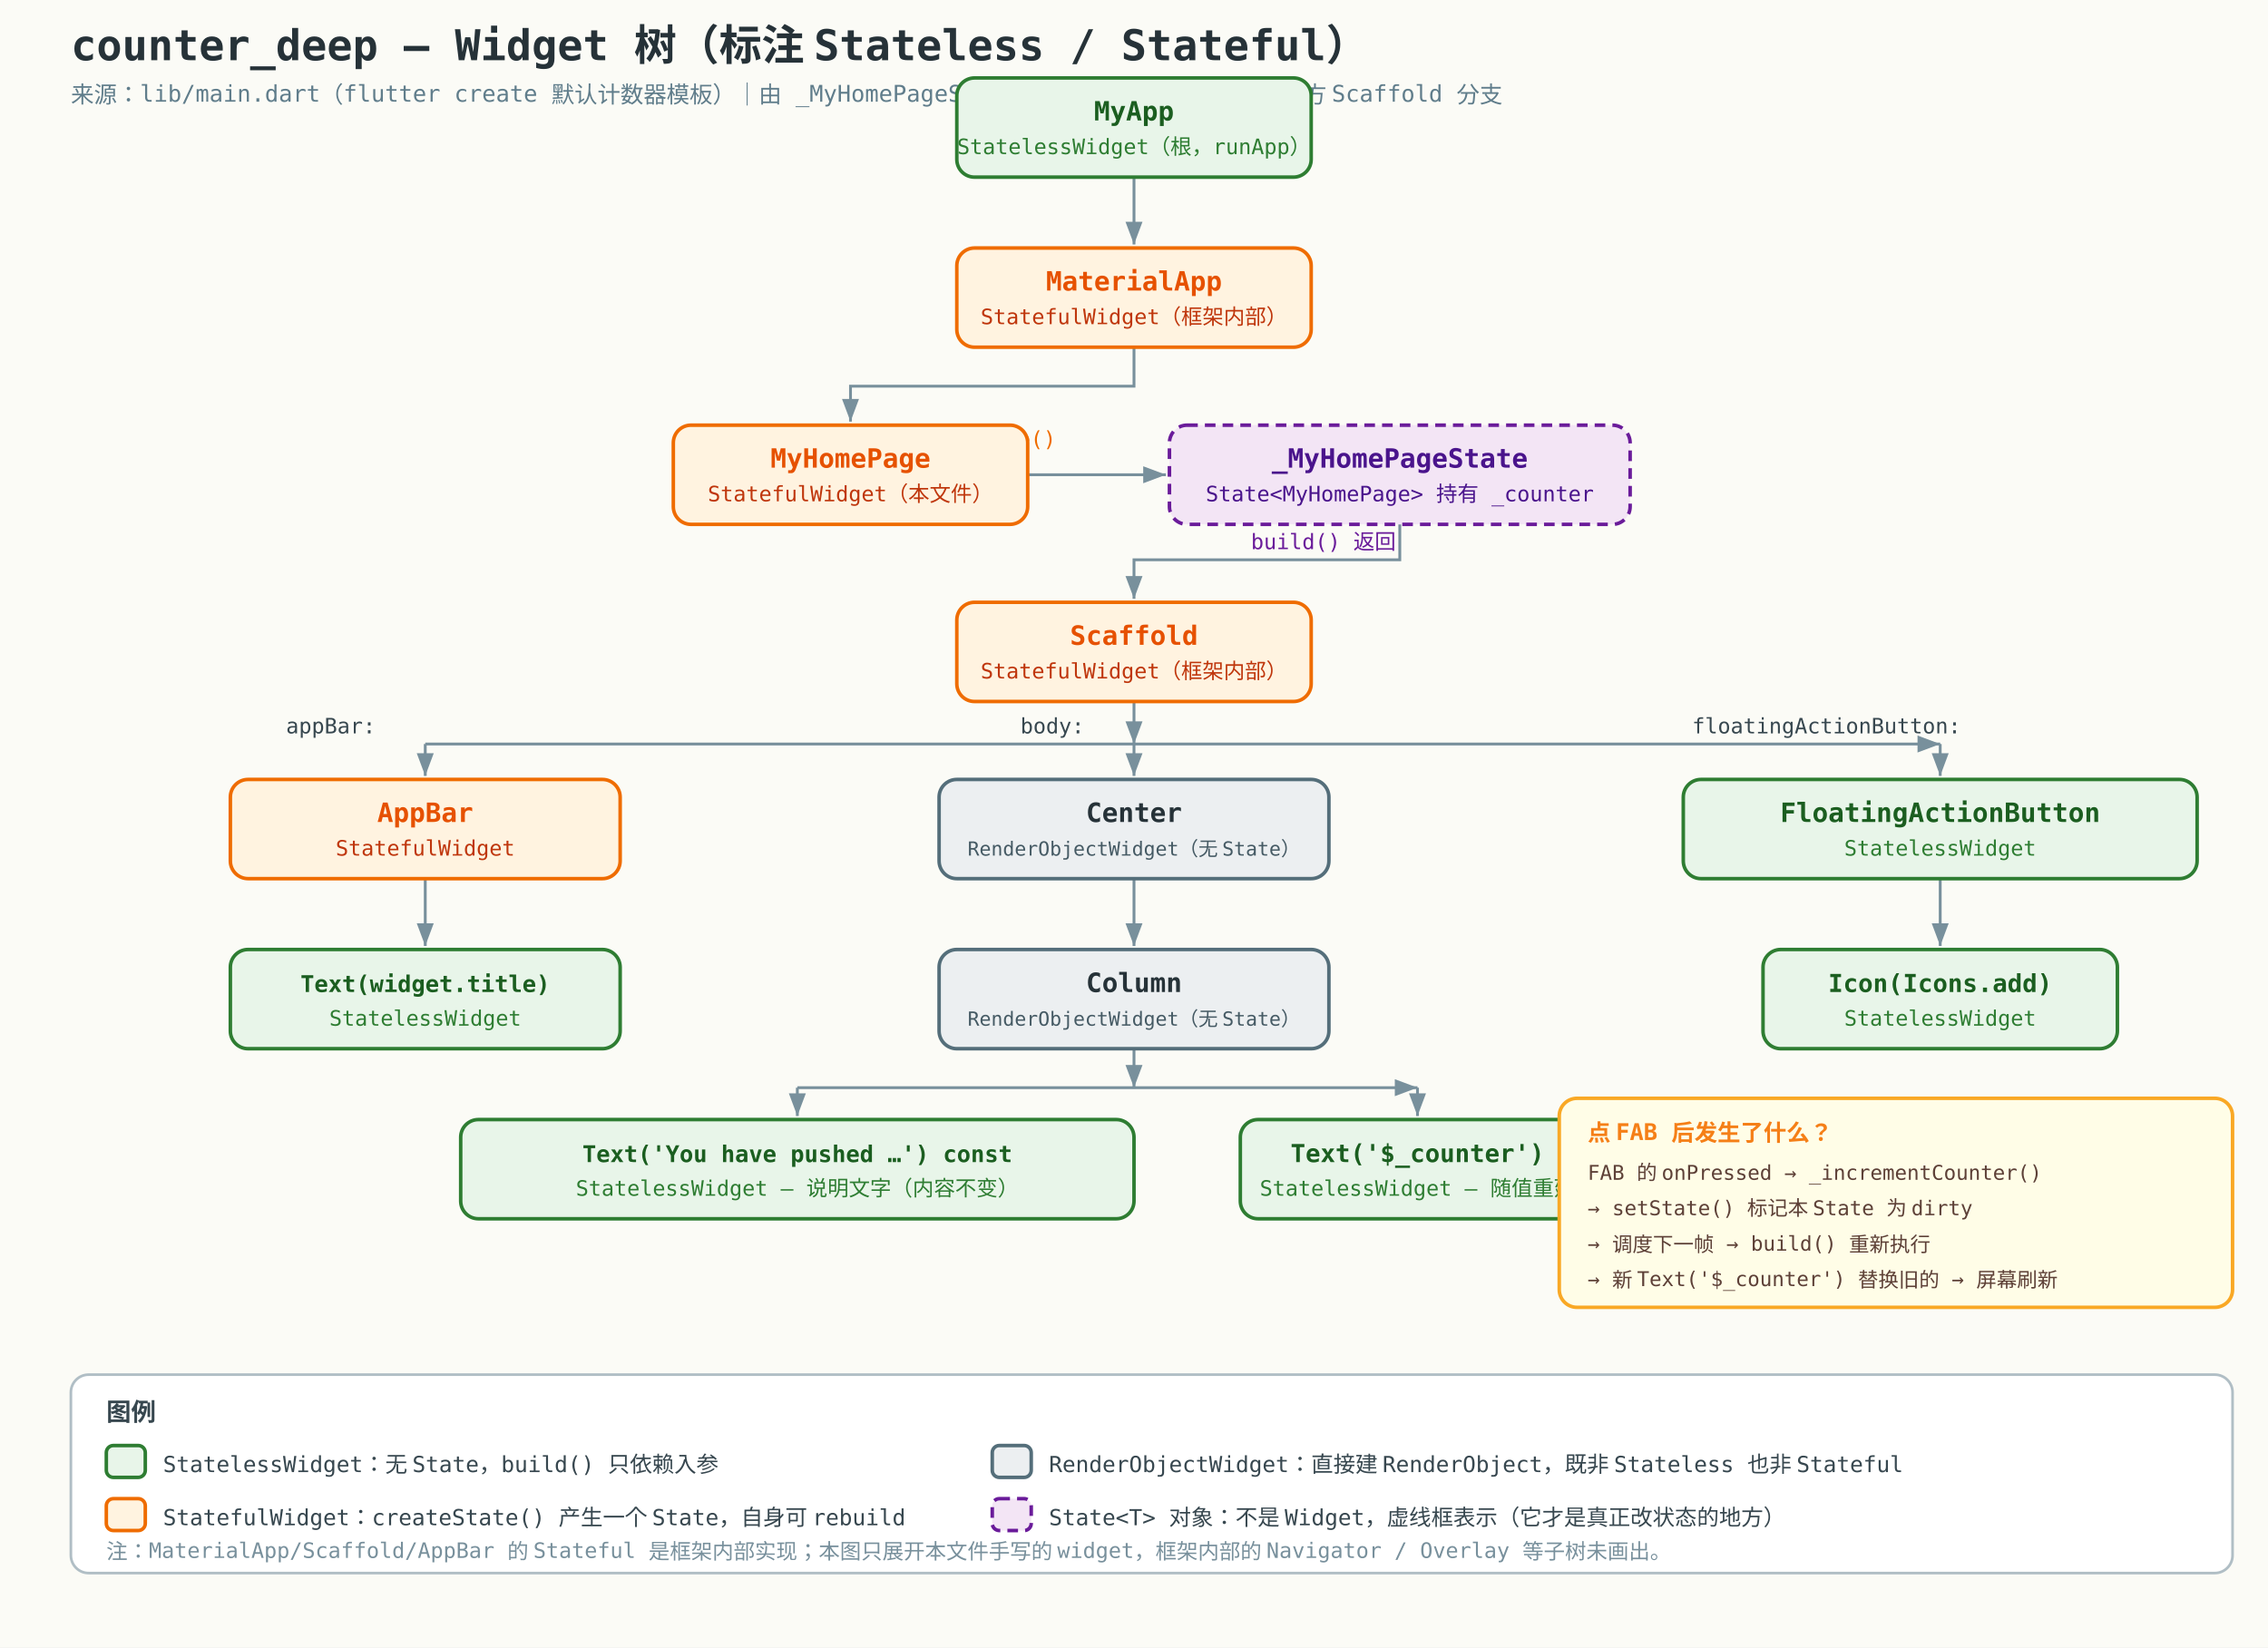
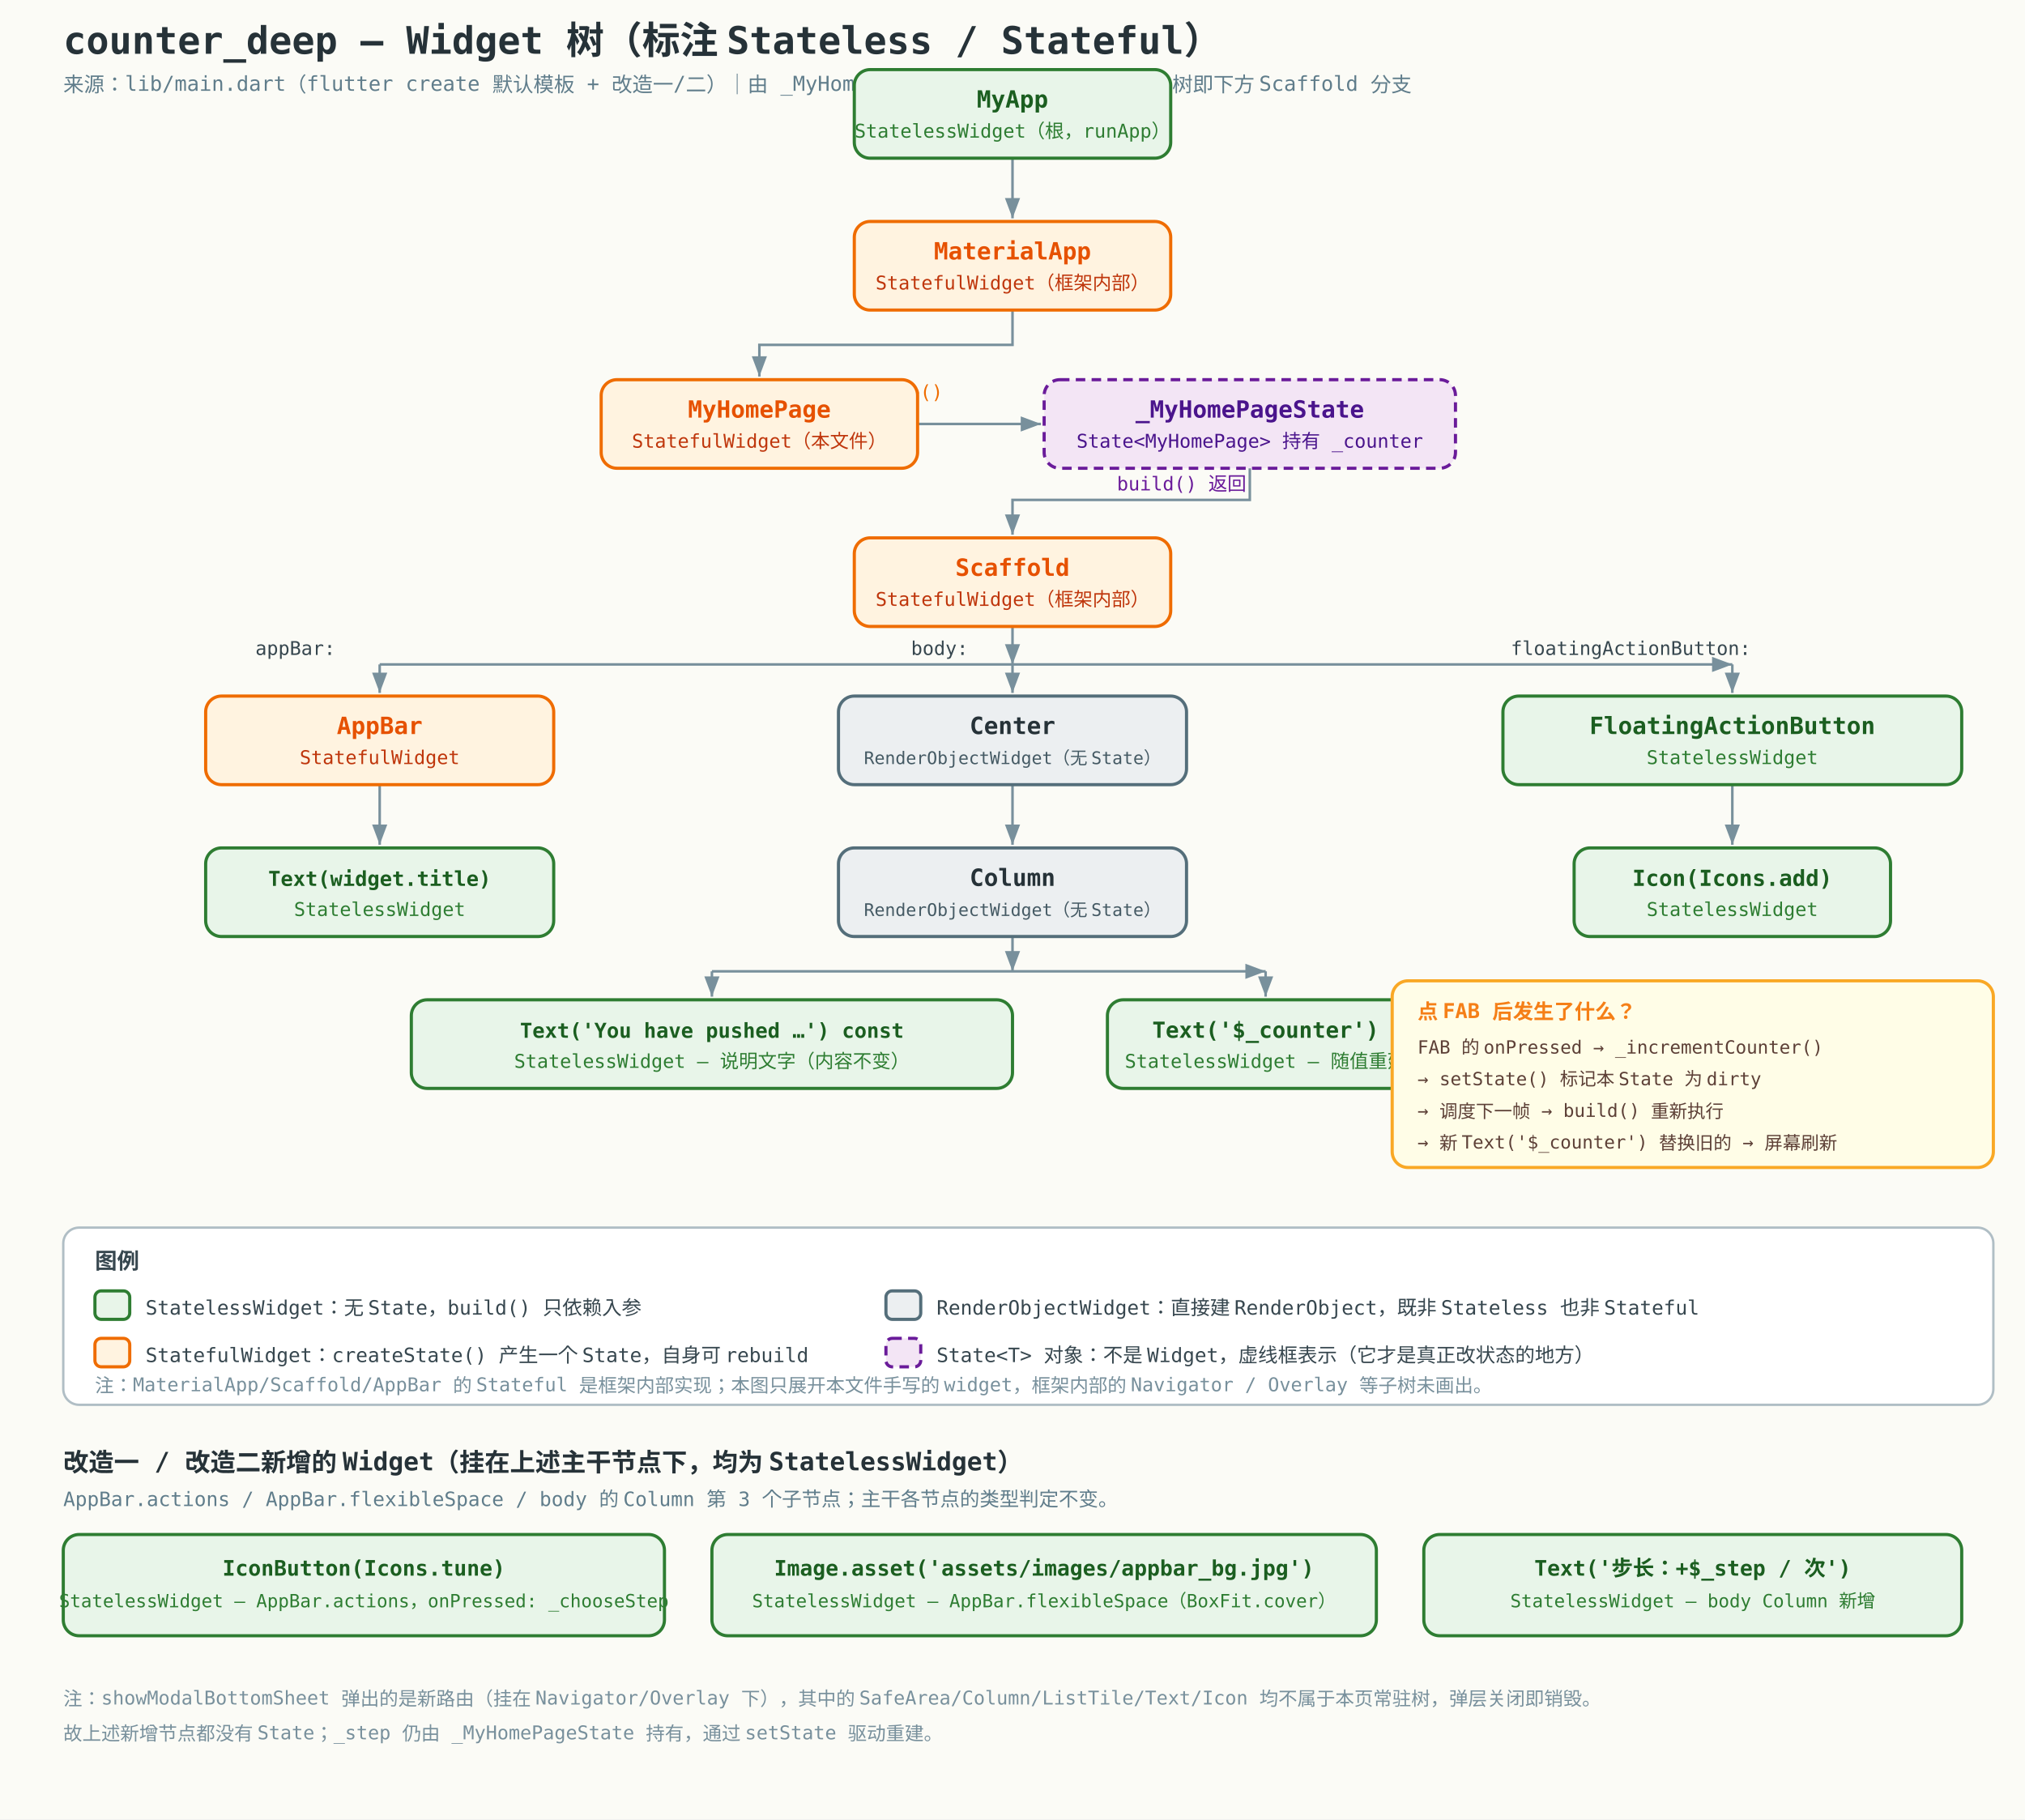
- <svg xmlns="http://www.w3.org/2000/svg" viewBox="0 0 1280 930" width="1280" height="930" font-family="Consolas, 'Microsoft YaHei', monospace">
+ <svg xmlns="http://www.w3.org/2000/svg" viewBox="0 0 1280 1150" width="1280" height="1150" font-family="Consolas, 'Microsoft YaHei', monospace">
  <defs>
    <marker id="arw" markerWidth="9" markerHeight="9" refX="8" refY="3" orient="auto" markerUnits="strokeWidth">
      <path d="M0,0 L8,3 L0,6 z" fill="#78909c" />
    </marker>
  </defs>
-   <rect x="0" y="0" width="1280" height="930" fill="#fbfbf6" />
+   <rect x="0" y="0" width="1280" height="1150" fill="#fbfbf6" />
  <text x="40" y="34" font-size="24" font-weight="bold" fill="#263238">counter_deep — Widget 树（标注 Stateless / Stateful）</text>
-   <text x="40" y="58" font-size="13" fill="#607d8b">来源：lib/main.dart（flutter create 默认计数器模板）｜由 _MyHomePageState.build() 返回的子树即下方 Scaffold 分支</text>
+   <text x="40" y="58" font-size="13" fill="#607d8b">来源：lib/main.dart（flutter create 默认模板 + 改造一/二）｜由 _MyHomePageState.build() 返回的子树即下方 Scaffold 分支</text>
  <g stroke="#78909c" stroke-width="1.6" fill="none" marker-end="url(#arw)">
    <path d="M640,100 L640,138" />
    <path d="M640,196 L640,218 L480,218 L480,238" />
    <path d="M580,268 L658,268" />
    <path d="M790,296 L790,316 L640,316 L640,338" />
    <path d="M640,396 L640,420" />
    <path d="M240,420 L1095,420" />
    <path d="M240,420 L240,438" />
    <path d="M640,420 L640,438" />
    <path d="M1095,420 L1095,438" />
    <path d="M240,496 L240,534" />
    <path d="M640,496 L640,534" />
    <path d="M1095,496 L1095,534" />
    <path d="M640,592 L640,614" />
    <path d="M450,614 L800,614" />
    <path d="M450,614 L450,630" />
    <path d="M800,614 L800,630" />
  </g>
  <text x="596" y="252" font-size="12" fill="#ef6c00" text-anchor="end">createState()</text>
  <text x="706" y="310" font-size="12" fill="#6a1b9a" text-anchor="start">build() 返回</text>
  <text x="212" y="414" font-size="12" fill="#37474f" text-anchor="end">appBar:</text>
  <text x="612" y="414" font-size="12" fill="#37474f" text-anchor="end">body:</text>
  <text x="955" y="414" font-size="12" fill="#37474f" text-anchor="start">floatingActionButton:</text>
  <g>
    <rect x="540" y="140" width="200" height="56" rx="10" fill="#fff3e0" stroke="#ef6c00" stroke-width="2" />
    <text x="640" y="164" font-size="15" font-weight="bold" fill="#e65100" text-anchor="middle">MaterialApp</text>
    <text x="640" y="183" font-size="12" fill="#bf360c" text-anchor="middle">StatefulWidget（框架内部）</text>
  </g>
  <g>
    <rect x="380" y="240" width="200" height="56" rx="10" fill="#fff3e0" stroke="#ef6c00" stroke-width="2" />
    <text x="480" y="264" font-size="15" font-weight="bold" fill="#e65100" text-anchor="middle">MyHomePage</text>
    <text x="480" y="283" font-size="12" fill="#bf360c" text-anchor="middle">StatefulWidget（本文件）</text>
  </g>
  <g>
    <rect x="540" y="340" width="200" height="56" rx="10" fill="#fff3e0" stroke="#ef6c00" stroke-width="2" />
    <text x="640" y="364" font-size="15" font-weight="bold" fill="#e65100" text-anchor="middle">Scaffold</text>
    <text x="640" y="383" font-size="12" fill="#bf360c" text-anchor="middle">StatefulWidget（框架内部）</text>
  </g>
  <g>
    <rect x="130" y="440" width="220" height="56" rx="10" fill="#fff3e0" stroke="#ef6c00" stroke-width="2" />
    <text x="240" y="464" font-size="15" font-weight="bold" fill="#e65100" text-anchor="middle">AppBar</text>
    <text x="240" y="483" font-size="12" fill="#bf360c" text-anchor="middle">StatefulWidget</text>
  </g>
  <g>
    <rect x="660" y="240" width="260" height="56" rx="10" fill="#f3e5f5" stroke="#6a1b9a" stroke-width="2" stroke-dasharray="6 4" />
    <text x="790" y="264" font-size="15" font-weight="bold" fill="#4a148c" text-anchor="middle">_MyHomePageState</text>
    <text x="790" y="283" font-size="12" fill="#4a148c" text-anchor="middle">State&lt;MyHomePage&gt; 持有 _counter</text>
  </g>
  <g>
    <rect x="540" y="44" width="200" height="56" rx="10" fill="#e8f5e9" stroke="#2e7d32" stroke-width="2" />
    <text x="640" y="68" font-size="15" font-weight="bold" fill="#1b5e20" text-anchor="middle">MyApp</text>
    <text x="640" y="87" font-size="12" fill="#2e7d32" text-anchor="middle">StatelessWidget（根，runApp）</text>
  </g>
  <g>
    <rect x="130" y="536" width="220" height="56" rx="10" fill="#e8f5e9" stroke="#2e7d32" stroke-width="2" />
    <text x="240" y="560" font-size="13" font-weight="bold" fill="#1b5e20" text-anchor="middle">Text(widget.title)</text>
    <text x="240" y="579" font-size="12" fill="#2e7d32" text-anchor="middle">StatelessWidget</text>
  </g>
  <g>
    <rect x="950" y="440" width="290" height="56" rx="10" fill="#e8f5e9" stroke="#2e7d32" stroke-width="2" />
    <text x="1095" y="464" font-size="15" font-weight="bold" fill="#1b5e20" text-anchor="middle">FloatingActionButton</text>
    <text x="1095" y="483" font-size="12" fill="#2e7d32" text-anchor="middle">StatelessWidget</text>
  </g>
  <g>
    <rect x="995" y="536" width="200" height="56" rx="10" fill="#e8f5e9" stroke="#2e7d32" stroke-width="2" />
    <text x="1095" y="560" font-size="14" font-weight="bold" fill="#1b5e20" text-anchor="middle">Icon(Icons.add)</text>
    <text x="1095" y="579" font-size="12" fill="#2e7d32" text-anchor="middle">StatelessWidget</text>
  </g>
  <g>
    <rect x="260" y="632" width="380" height="56" rx="10" fill="#e8f5e9" stroke="#2e7d32" stroke-width="2" />
    <text x="450" y="656" font-size="13" font-weight="bold" fill="#1b5e20" text-anchor="middle">Text('You have pushed …')  const</text>
    <text x="450" y="675" font-size="12" fill="#2e7d32" text-anchor="middle">StatelessWidget — 说明文字（内容不变）</text>
  </g>
  <g>
    <rect x="700" y="632" width="200" height="56" rx="10" fill="#e8f5e9" stroke="#2e7d32" stroke-width="2" />
    <text x="800" y="656" font-size="14" font-weight="bold" fill="#1b5e20" text-anchor="middle">Text('$_counter')</text>
    <text x="800" y="675" font-size="12" fill="#2e7d32" text-anchor="middle">StatelessWidget — 随值重建</text>
  </g>
  <g>
    <rect x="530" y="440" width="220" height="56" rx="10" fill="#eceff1" stroke="#546e7a" stroke-width="2" />
    <text x="640" y="464" font-size="15" font-weight="bold" fill="#263238" text-anchor="middle">Center</text>
    <text x="640" y="483" font-size="11" fill="#455a64" text-anchor="middle">RenderObjectWidget（无 State）</text>
  </g>
  <g>
    <rect x="530" y="536" width="220" height="56" rx="10" fill="#eceff1" stroke="#546e7a" stroke-width="2" />
    <text x="640" y="560" font-size="15" font-weight="bold" fill="#263238" text-anchor="middle">Column</text>
    <text x="640" y="579" font-size="11" fill="#455a64" text-anchor="middle">RenderObjectWidget（无 State）</text>
  </g>
  <g>
    <rect x="880" y="620" width="380" height="118" rx="10" fill="#fffde7" stroke="#f9a825" stroke-width="2" />
    <text x="896" y="644" font-size="13" font-weight="bold" fill="#f57f17">点 FAB 后发生了什么？</text>
    <text x="896" y="666" font-size="11.5" fill="#5d4037">FAB 的 onPressed → _incrementCounter()</text>
    <text x="896" y="686" font-size="11.5" fill="#5d4037">→ setState() 标记本 State 为 dirty</text>
    <text x="896" y="706" font-size="11.5" fill="#5d4037">→ 调度下一帧 → build() 重新执行</text>
    <text x="896" y="726" font-size="11.5" fill="#5d4037">→ 新 Text('$_counter') 替换旧的 → 屏幕刷新</text>
  </g>
  <rect x="40" y="776" width="1220" height="112" rx="10" fill="#ffffff" stroke="#b0bec5" stroke-width="1.5" />
  <text x="60" y="802" font-size="14" font-weight="bold" fill="#37474f">图例</text>
  <rect x="60" y="816" width="22" height="18" rx="4" fill="#e8f5e9" stroke="#2e7d32" stroke-width="2" />
  <text x="92" y="831" font-size="12.5" fill="#37474f">StatelessWidget：无 State，build() 只依赖入参</text>
  <rect x="60" y="846" width="22" height="18" rx="4" fill="#fff3e0" stroke="#ef6c00" stroke-width="2" />
  <text x="92" y="861" font-size="12.5" fill="#37474f">StatefulWidget：createState() 产生一个 State，自身可 rebuild</text>
  <rect x="560" y="816" width="22" height="18" rx="4" fill="#eceff1" stroke="#546e7a" stroke-width="2" />
  <text x="592" y="831" font-size="12.5" fill="#37474f">RenderObjectWidget：直接建 RenderObject，既非 Stateless 也非 Stateful</text>
  <rect x="560" y="846" width="22" height="18" rx="4" fill="#f3e5f5" stroke="#6a1b9a" stroke-width="2" stroke-dasharray="6 4" />
  <text x="592" y="861" font-size="12.5" fill="#37474f">State&lt;T&gt; 对象：不是 Widget，虚线框表示（它才是真正改状态的地方）</text>
  <text x="60" y="880" font-size="12" fill="#78909c">注：MaterialApp/Scaffold/AppBar 的 Stateful 是框架内部实现；本图只展开本文件手写的 widget，框架内部的 Navigator / Overlay 等子树未画出。</text>
+   <text x="40" y="930" font-size="16" font-weight="bold" fill="#263238">改造一 / 改造二新增的 Widget（挂在上述主干节点下，均为 StatelessWidget）</text>
+   <text x="40" y="952" font-size="12.5" fill="#607d8b">AppBar.actions / AppBar.flexibleSpace / body 的 Column 第 3 个子节点；主干各节点的类型判定不变。</text>
+   <g>
+     <rect x="40" y="970" width="380" height="64" rx="10" fill="#e8f5e9" stroke="#2e7d32" stroke-width="2" />
+     <text x="230" y="996" font-size="13.5" font-weight="bold" fill="#1b5e20" text-anchor="middle">IconButton(Icons.tune)</text>
+     <text x="230" y="1016" font-size="11.5" fill="#2e7d32" text-anchor="middle">StatelessWidget — AppBar.actions，onPressed: _chooseStep</text>
+   </g>
+   <g>
+     <rect x="450" y="970" width="420" height="64" rx="10" fill="#e8f5e9" stroke="#2e7d32" stroke-width="2" />
+     <text x="660" y="996" font-size="13.5" font-weight="bold" fill="#1b5e20" text-anchor="middle">Image.asset('assets/images/appbar_bg.jpg')</text>
+     <text x="660" y="1016" font-size="11.5" fill="#2e7d32" text-anchor="middle">StatelessWidget — AppBar.flexibleSpace（BoxFit.cover）</text>
+   </g>
+   <g>
+     <rect x="900" y="970" width="340" height="64" rx="10" fill="#e8f5e9" stroke="#2e7d32" stroke-width="2" />
+     <text x="1070" y="996" font-size="13.5" font-weight="bold" fill="#1b5e20" text-anchor="middle">Text('步长：+$_step / 次')</text>
+     <text x="1070" y="1016" font-size="11.5" fill="#2e7d32" text-anchor="middle">StatelessWidget — body Column 新增</text>
+   </g>
+   <text x="40" y="1078" font-size="12" fill="#78909c">注：showModalBottomSheet 弹出的是新路由（挂在 Navigator/Overlay 下），其中的 SafeArea/Column/ListTile/Text/Icon 均不属于本页常驻树，弹层关闭即销毁。</text>
+   <text x="40" y="1100" font-size="12" fill="#78909c">故上述新增节点都没有 State；_step 仍由 _MyHomePageState 持有，通过 setState 驱动重建。</text>
</svg>
